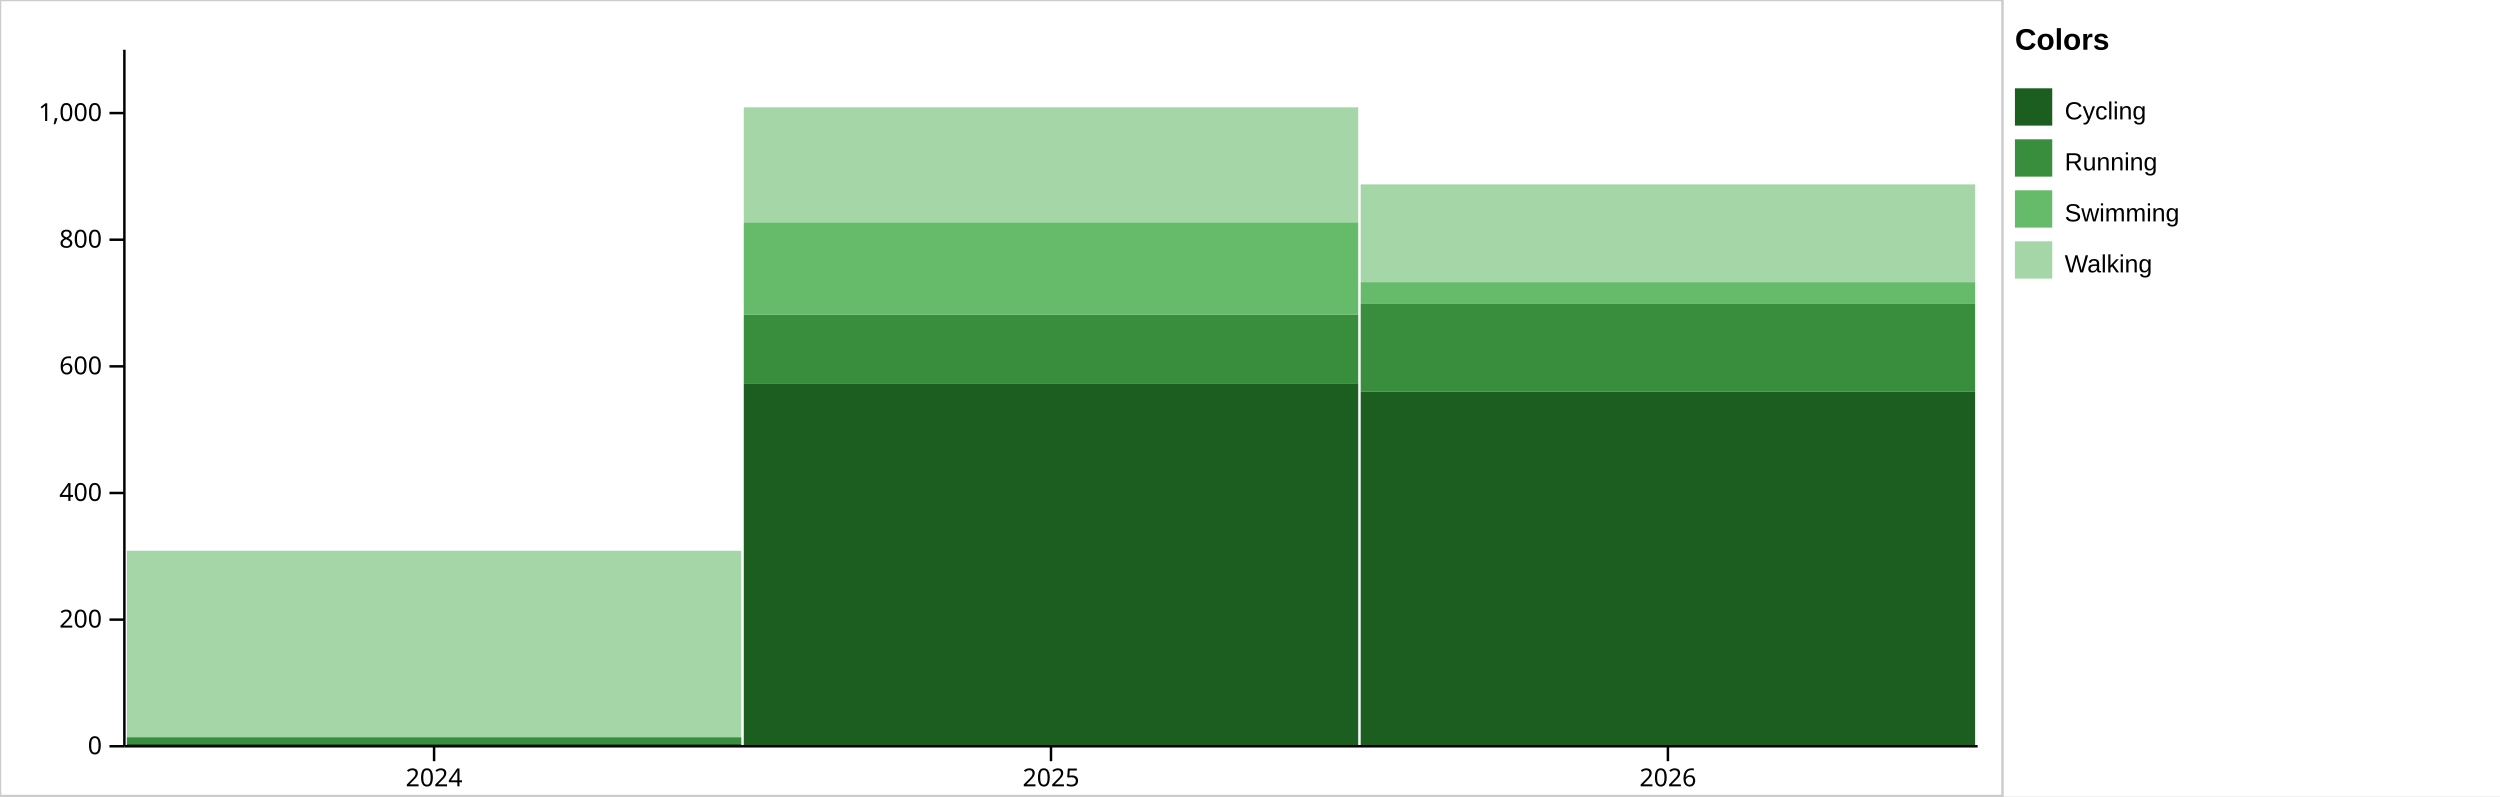
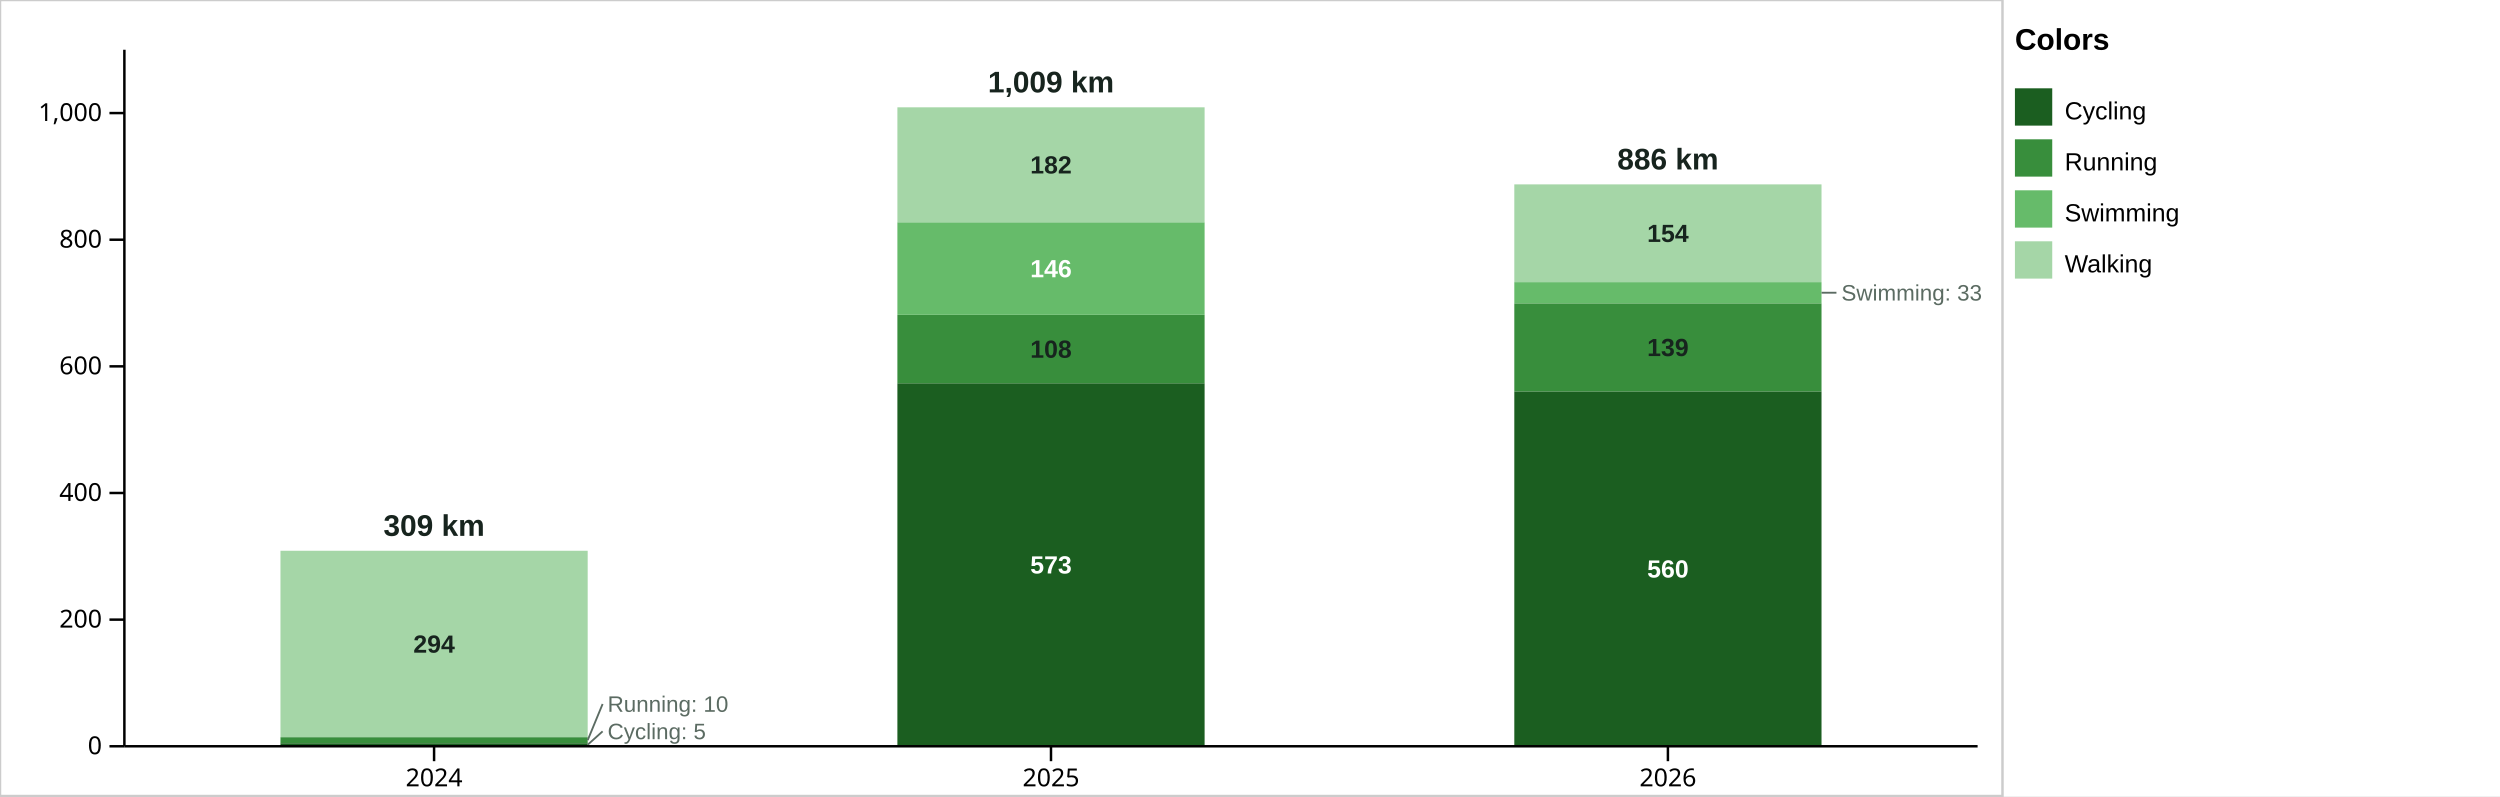
<svg xmlns="http://www.w3.org/2000/svg" width="1005" height="320">
  <rect width="1005" height="320" x="0" y="0" fill="#FFFFFF" id="background" />
  <g id="viz">
    <g transform="translate(0,0)">
      <g transform="translate(50,20)">
        <g id="Cycling" fill="#1b5e20">
-           <rect x="0.999" y="278.778" width="247.002" height="1.222" />
-           <rect x="248.999" y="134.074" width="247.002" height="145.926" />
-           <rect x="497" y="137.343" width="247.002" height="142.657" />
+           <rect x="62.749" y="278.778" width="123.501" height="1.222" />
+           <rect x="310.75" y="134.074" width="123.501" height="145.926" />
+           <rect x="558.75" y="137.343" width="123.501" height="142.657" />
        </g>
        <g id="Running" fill="#388e3c">
-           <rect x="0.999" y="276.337" width="247.002" height="2.441" />
-           <rect x="248.999" y="106.565" width="247.002" height="27.509" />
-           <rect x="497" y="101.938" width="247.002" height="35.405" />
+           <rect x="62.749" y="276.337" width="123.501" height="2.441" />
+           <rect x="310.75" y="106.565" width="123.501" height="27.509" />
+           <rect x="558.75" y="101.938" width="123.501" height="35.405" />
        </g>
        <g id="Swimming" fill="#66bb6a">
-           <rect x="0.999" y="276.337" width="247.002" height="0" />
-           <rect x="248.999" y="69.351" width="247.002" height="37.215" />
-           <rect x="497" y="93.411" width="247.002" height="8.527" />
+           <rect x="62.749" y="276.337" width="123.501" height="0" />
+           <rect x="310.75" y="69.351" width="123.501" height="37.215" />
+           <rect x="558.75" y="93.411" width="123.501" height="8.527" />
        </g>
        <g id="Walking" fill="#a5d6a7">
-           <rect x="0.999" y="201.407" width="247.002" height="74.931" />
-           <rect x="248.999" y="23.138" width="247.002" height="46.213" />
-           <rect x="497" y="54.121" width="247.002" height="39.289" />
+           <rect x="62.749" y="201.407" width="123.501" height="74.931" />
+           <rect x="310.75" y="23.138" width="123.501" height="46.213" />
+           <rect x="558.75" y="54.121" width="123.501" height="39.289" />
+         </g>
+         <g id="labels" font-family="Arial, sans-serif">
+           <text x="124.5" y="195.407" text-anchor="middle" font-size="12" font-weight="bold" fill="#17241e">309 km</text>
+           <text x="124.5" y="238.872" dy="0.35em" text-anchor="middle" font-size="10" font-weight="bold" fill="#17241e">294</text>
+           <line x1="186.25" x2="192.25" y1="279.389" y2="274" stroke="#5b6b62" stroke-width="0.75" />
+           <text x="194.25" y="274" dy="0.35em" font-size="9" fill="#5b6b62">Cycling: 5</text>
+           <line x1="186.25" x2="192.25" y1="277.558" y2="263" stroke="#5b6b62" stroke-width="0.75" />
+           <text x="194.25" y="263" dy="0.35em" font-size="9" fill="#5b6b62">Running: 10</text>
+           <text x="372.5" y="17.138" text-anchor="middle" font-size="12" font-weight="bold" fill="#17241e">1,009 km</text>
+           <text x="372.5" y="207.037" dy="0.35em" text-anchor="middle" font-size="10" font-weight="bold" fill="#fff">573</text>
+           <text x="372.5" y="120.32" dy="0.35em" text-anchor="middle" font-size="10" font-weight="bold" fill="#17241e">108</text>
+           <text x="372.5" y="87.958" dy="0.35em" text-anchor="middle" font-size="10" font-weight="bold" fill="#fff">146</text>
+           <text x="372.5" y="46.245" dy="0.35em" text-anchor="middle" font-size="10" font-weight="bold" fill="#17241e">182</text>
+           <text x="620.5" y="48.121" text-anchor="middle" font-size="12" font-weight="bold" fill="#17241e">886 km</text>
+           <text x="620.5" y="208.671" dy="0.35em" text-anchor="middle" font-size="10" font-weight="bold" fill="#fff">560</text>
+           <text x="620.5" y="119.64" dy="0.35em" text-anchor="middle" font-size="10" font-weight="bold" fill="#17241e">139</text>
+           <text x="620.5" y="73.766" dy="0.35em" text-anchor="middle" font-size="10" font-weight="bold" fill="#17241e">154</text>
+           <line x1="682.251" x2="688.251" y1="97.674" y2="97.674" stroke="#5b6b62" stroke-width="0.75" />
+           <text x="690.251" y="97.674" dy="0.35em" font-size="9" fill="#5b6b62">Swimming: 33</text>
        </g>
        <g id="xAxis" transform="translate(0,280)" fill="none" font-size="10" font-family="sans-serif" text-anchor="middle">
          <path class="domain" stroke="currentColor" d="M0,0H745" />
          <g class="tick" opacity="1" transform="translate(124.4996,0)">
            <line stroke="currentColor" y2="6" />
            <text fill="currentColor" y="9" dy="0.71em">2024</text>
          </g>
          <g class="tick" opacity="1" transform="translate(372.5,0)">
            <line stroke="currentColor" y2="6" />
            <text fill="currentColor" y="9" dy="0.71em">2025</text>
          </g>
          <g class="tick" opacity="1" transform="translate(620.5004,0)">
            <line stroke="currentColor" y2="6" />
            <text fill="currentColor" y="9" dy="0.71em">2026</text>
          </g>
        </g>
        <g id="yAxis" fill="none" font-size="10" font-family="sans-serif" text-anchor="end">
          <path class="domain" stroke="currentColor" d="M0,280V0" />
          <g class="tick" opacity="1" transform="translate(0,280)">
            <line stroke="currentColor" x2="-6" />
            <text fill="currentColor" x="-9" dy="0.32em">0</text>
          </g>
          <g class="tick" opacity="1" transform="translate(0,229.0909)">
            <line stroke="currentColor" x2="-6" />
            <text fill="currentColor" x="-9" dy="0.32em">200</text>
          </g>
          <g class="tick" opacity="1" transform="translate(0,178.1818)">
            <line stroke="currentColor" x2="-6" />
            <text fill="currentColor" x="-9" dy="0.32em">400</text>
          </g>
          <g class="tick" opacity="1" transform="translate(0,127.2727)">
            <line stroke="currentColor" x2="-6" />
            <text fill="currentColor" x="-9" dy="0.32em">600</text>
          </g>
          <g class="tick" opacity="1" transform="translate(0,76.36364)">
            <line stroke="currentColor" x2="-6" />
            <text fill="currentColor" x="-9" dy="0.32em">800</text>
          </g>
          <g class="tick" opacity="1" transform="translate(0,25.45455)">
            <line stroke="currentColor" x2="-6" />
            <text fill="currentColor" x="-9" dy="0.32em">1,000</text>
          </g>
        </g>
      </g>
      <text x="4" y="4" style="font-family: Arial, sans-serif; font-size: 12px; fill: black; font-weight: bold; dominant-baseline: hanging;" />
    </g>
    <g id="grid">
      <rect x="0" y="0" width="805" height="320" fill="none" stroke="#ccc" />
    </g>
  </g>
  <g id="legend" transform="translate(805,20)">
    <g transform="translate(5,0)">
      <g class="legendColor" transform="translate(0,0)">
        <g class="legendCells" transform="translate(0,15.5)">
          <g class="cell" transform="translate(0, 0)">
            <rect class="swatch" height="15" width="15" style="fill: rgb(27, 94, 32);" />
            <text class="label" transform="translate( 20, 12.5)" font-family="&quot;Arial&quot;, sans-serif" font-size="10px">
              <tspan x="0" dy="0em">Cycling</tspan>
            </text>
          </g>
          <g class="cell" transform="translate(0, 20.5)">
            <rect class="swatch" height="15" width="15" style="fill: rgb(56, 142, 60);" />
            <text class="label" transform="translate( 20, 12.5)" font-family="&quot;Arial&quot;, sans-serif" font-size="10px">
              <tspan x="0" dy="0em">Running</tspan>
            </text>
          </g>
          <g class="cell" transform="translate(0, 41)">
            <rect class="swatch" height="15" width="15" style="fill: rgb(102, 187, 106);" />
            <text class="label" transform="translate( 20, 12.5)" font-family="&quot;Arial&quot;, sans-serif" font-size="10px">
              <tspan x="0" dy="0em">Swimming</tspan>
            </text>
          </g>
          <g class="cell" transform="translate(0, 61.5)">
            <rect class="swatch" height="15" width="15" style="fill: rgb(165, 214, 167);" />
            <text class="label" transform="translate( 20, 12.5)" font-family="&quot;Arial&quot;, sans-serif" font-size="10px">
              <tspan x="0" dy="0em">Walking</tspan>
            </text>
          </g>
        </g>
        <text class="legendTitle" font-family="&quot;Arial&quot;, sans-serif" font-size="12px" font-weight="bold">
          <tspan x="0" dy="0em">Colors</tspan>
        </text>
      </g>
    </g>
  </g>
</svg>
